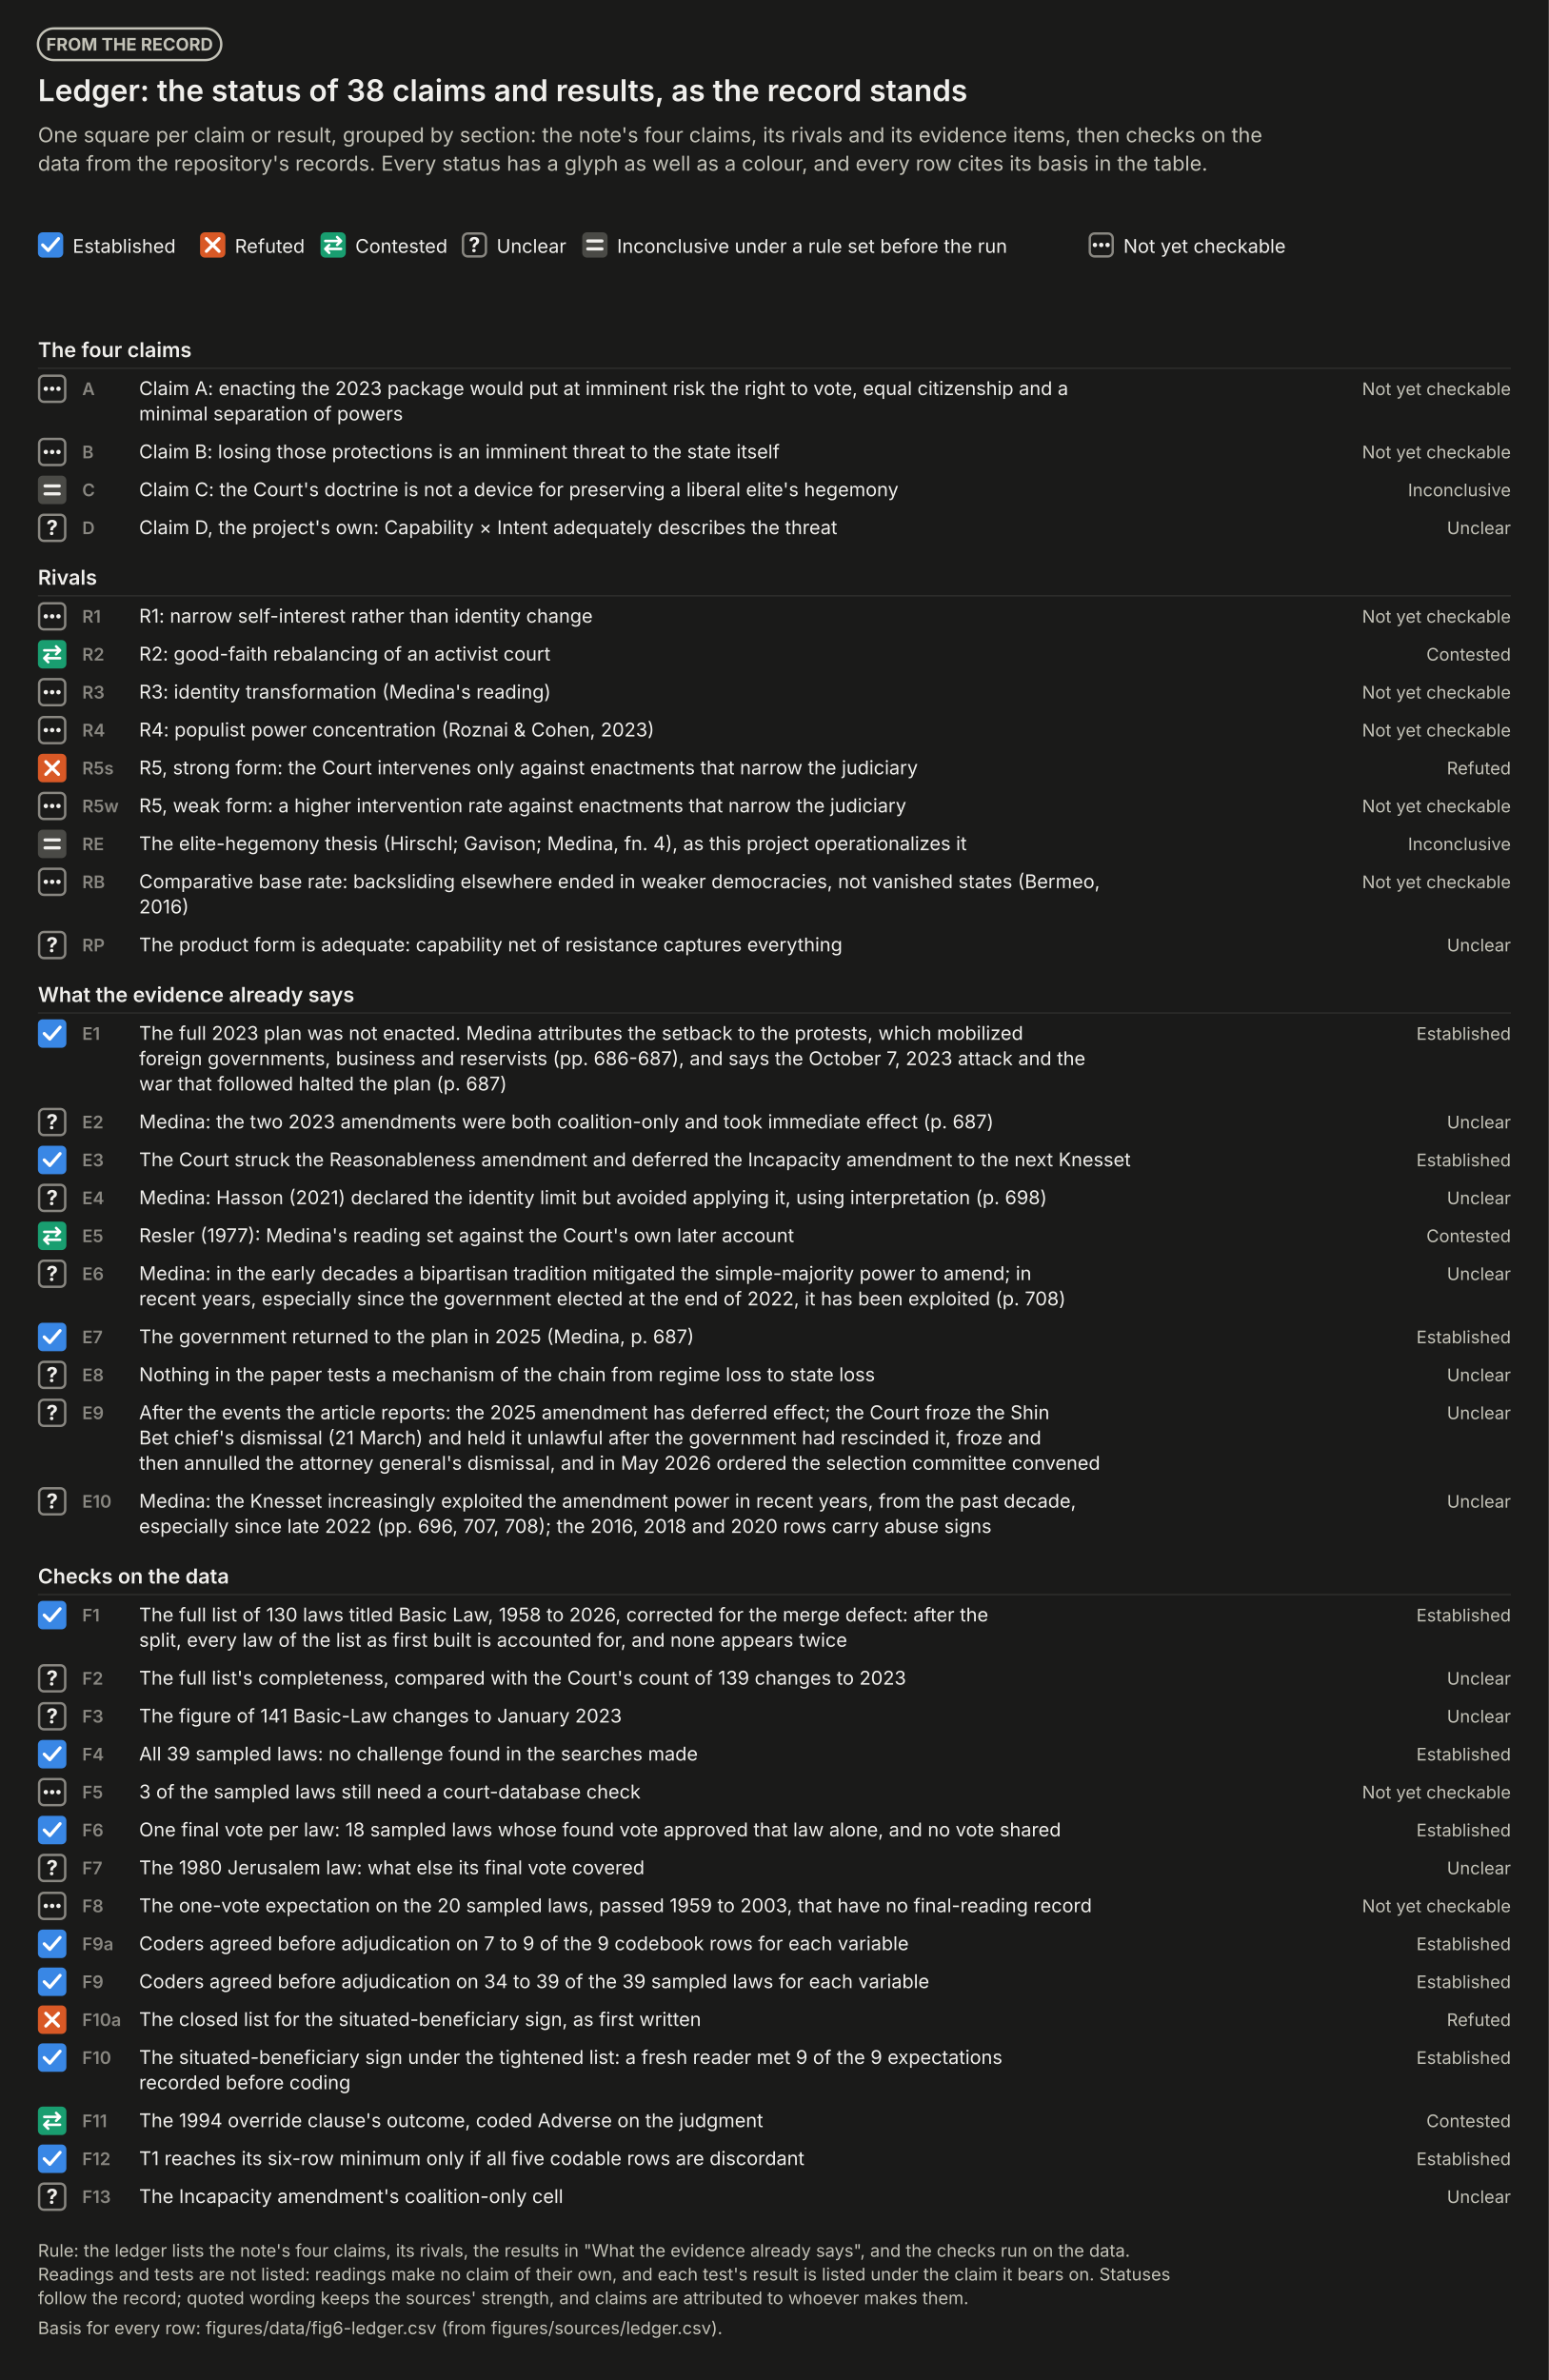
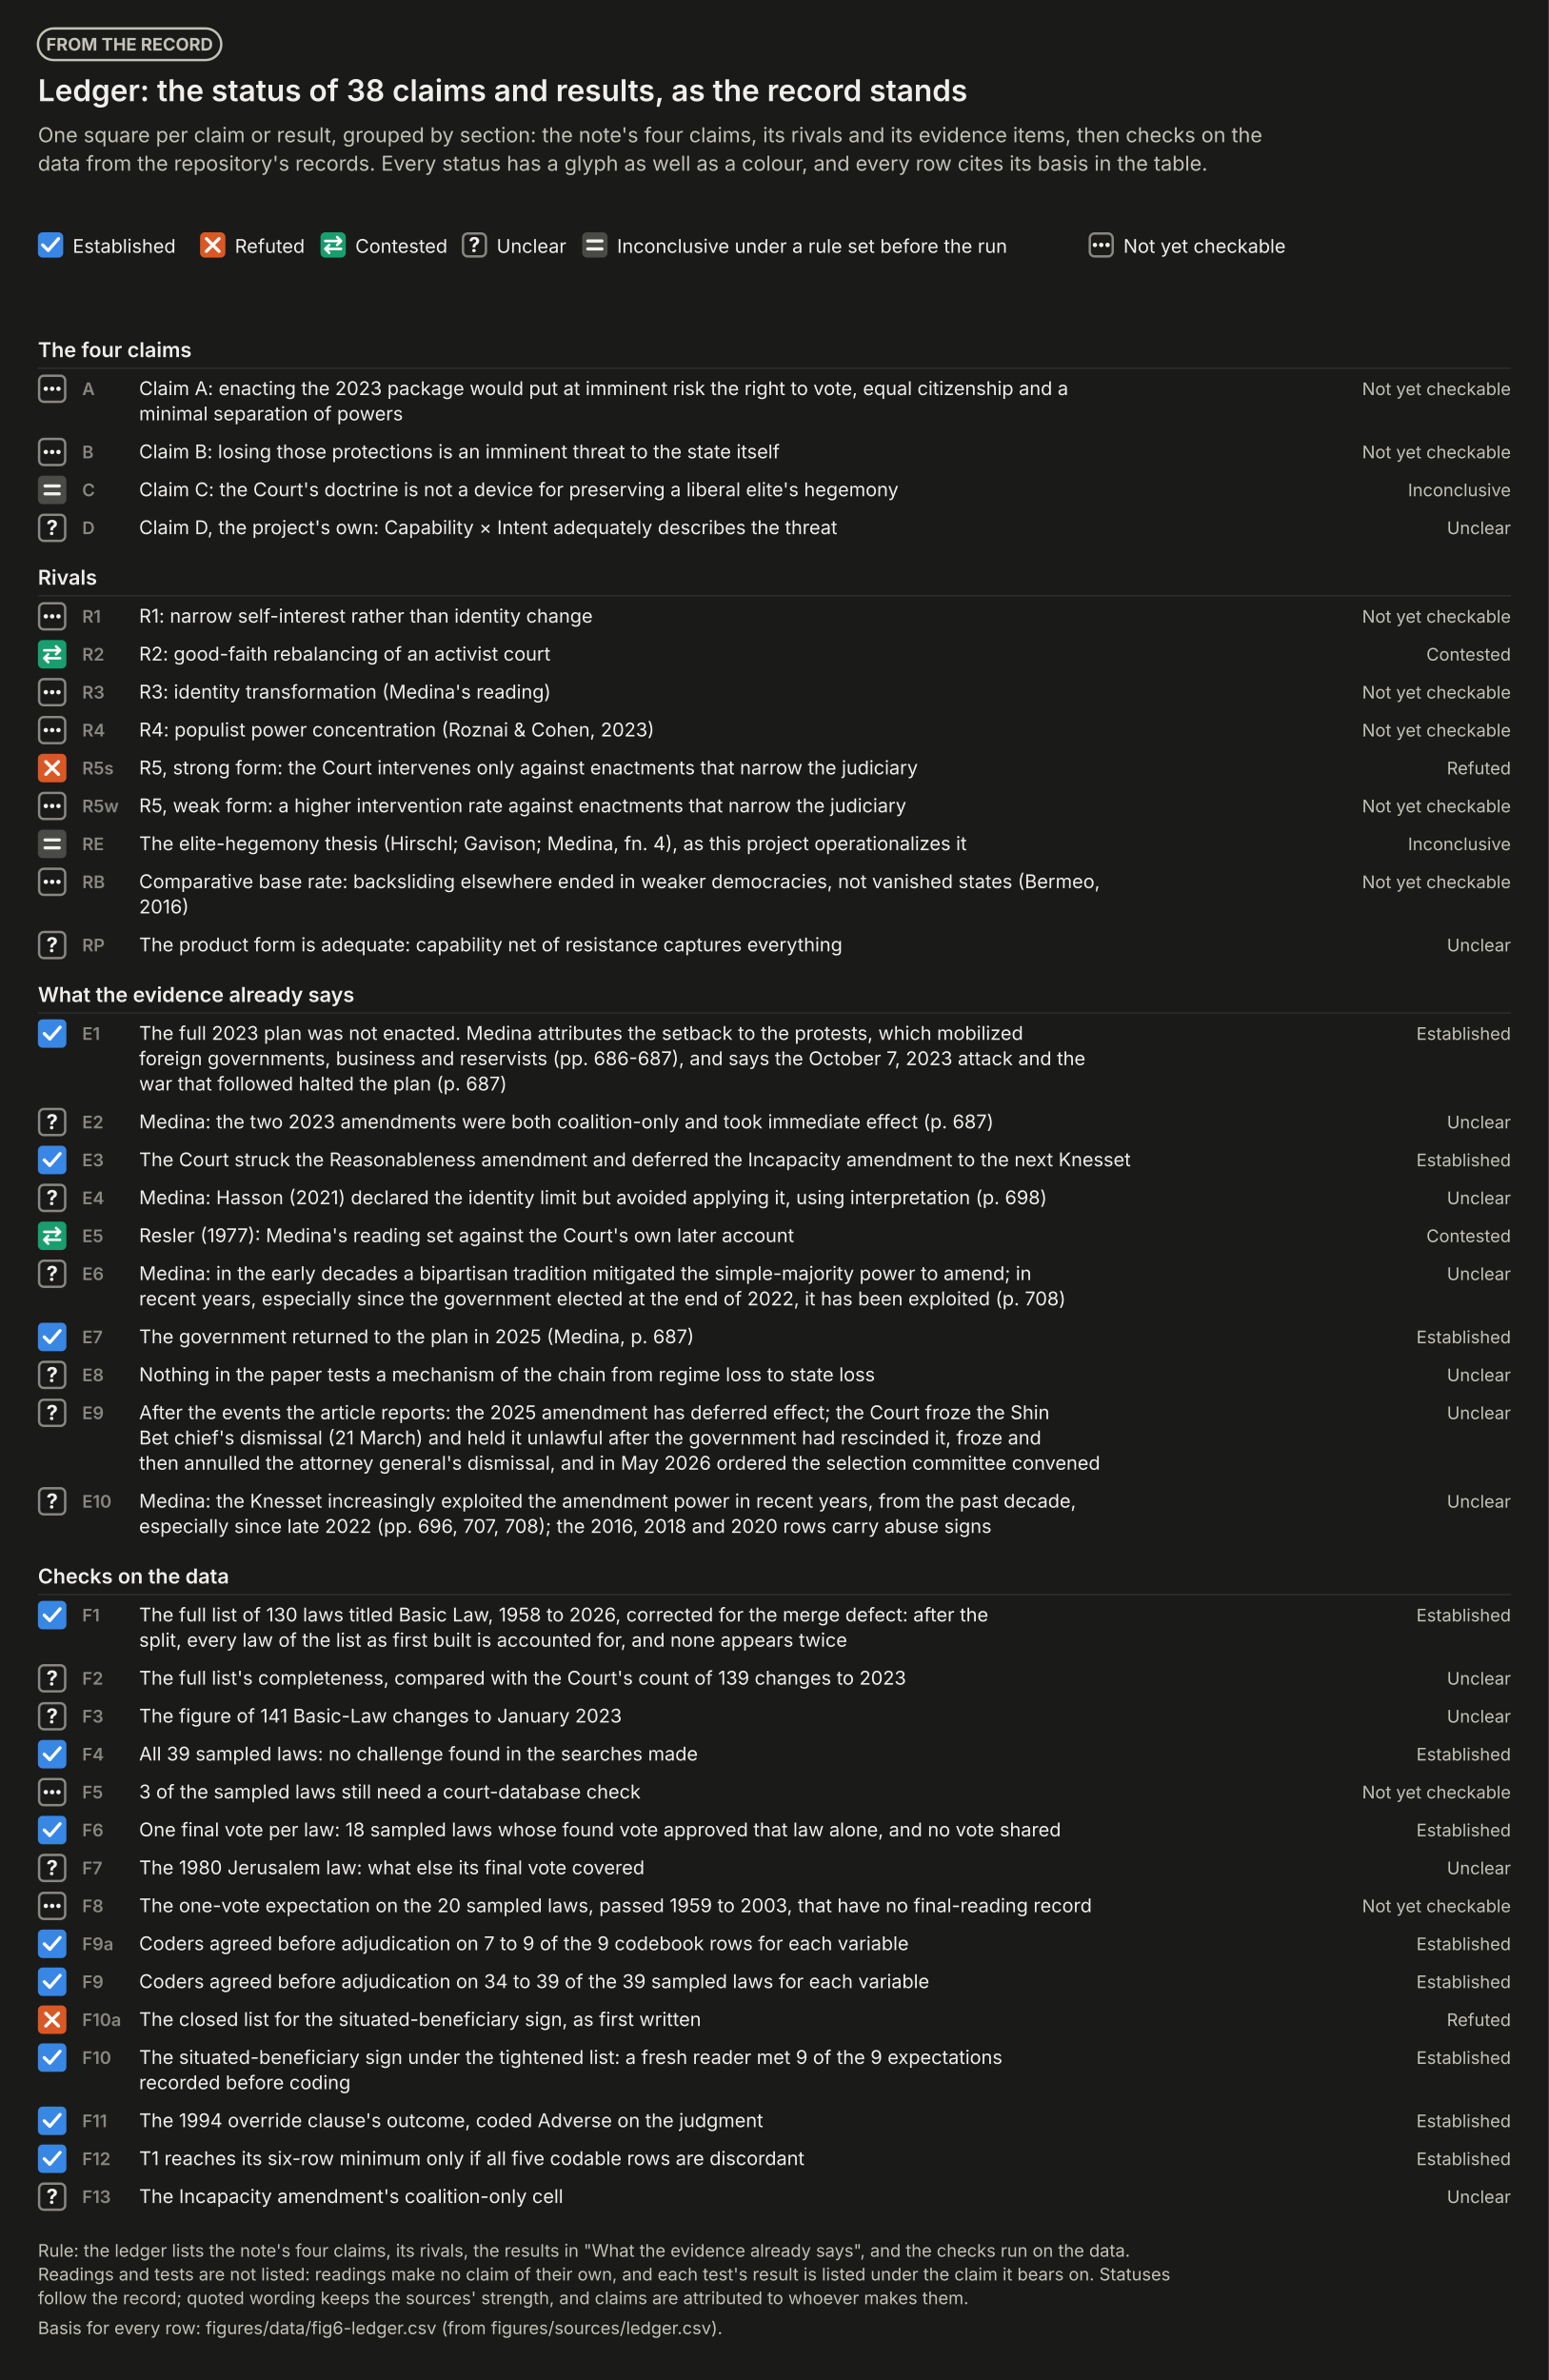
<svg xmlns="http://www.w3.org/2000/svg" width="980" height="1506" viewBox="0 0 980 1506" role="img" aria-labelledby="t d" font-family="system-ui, -apple-system, 'Segoe UI', sans-serif">
  <rect width="980" height="1506" fill="#1a1a19" />
  <rect x="24" y="18" width="116" height="20" rx="10" fill="none" stroke="#c3c2b7" stroke-width="1.5" />
  <text x="82.0" y="32.0" font-size="11" font-weight="bold" text-anchor="middle" fill="#c3c2b7">FROM THE RECORD</text>
  <text x="24.0" y="64.0" font-size="19" font-weight="600" text-anchor="start" fill="#f0efec">Ledger: the status of 38 claims and results, as the record stands</text>
  <text x="24.0" y="90.0" font-size="13" font-weight="normal" text-anchor="start" fill="#c3c2b7">One square per claim or result, grouped by section: the note's four claims, its rivals and its evidence items, then checks on the</text>
  <text x="24.0" y="108.0" font-size="13" font-weight="normal" text-anchor="start" fill="#c3c2b7">data from the repository's records. Every status has a glyph as well as a colour, and every row cites its basis in the table.</text>
  <rect x="24" y="147" width="16" height="16" rx="3" fill="#3987e5" />
  <polyline points="27.0,155.0 30.5,158.5 37.0,151.0" fill="none" stroke="#ffffff" stroke-width="2" stroke-linecap="round" stroke-linejoin="round" />
  <text x="46.0" y="160.0" font-size="12" font-weight="normal" text-anchor="start" fill="#f0efec">Established</text>
  <rect x="126.6" y="147" width="16" height="16" rx="3" fill="#d95926" />
  <path d="M130.6,151.0L138.6,159.0M138.6,151.0L130.6,159.0" stroke="#ffffff" stroke-width="2" stroke-linecap="round" />
  <text x="148.6" y="160.0" font-size="12" font-weight="normal" text-anchor="start" fill="#f0efec">Refuted</text>
  <rect x="202.8" y="147" width="16" height="16" rx="3" fill="#199e70" />
  <path d="M205.8,152.5H215.8M213.3,150.0L215.8,152.5L213.3,155.0M215.8,157.5H205.8M208.3,155.0L205.8,157.5L208.3,160.0" stroke="#ffffff" stroke-width="1.6" fill="none" stroke-linecap="round" stroke-linejoin="round" />
  <text x="224.8" y="160.0" font-size="12" font-weight="normal" text-anchor="start" fill="#f0efec">Contested</text>
  <rect x="292.95" y="147.75" width="14.5" height="14.5" rx="3" fill="none" stroke="#898781" stroke-width="1.5" />
  <text x="300.2" y="159.5" font-size="13" font-weight="bold" text-anchor="middle" fill="#f0efec">?</text>
  <text x="314.2" y="160.0" font-size="12" font-weight="normal" text-anchor="start" fill="#f0efec">Unclear</text>
  <rect x="368.4" y="147" width="16" height="16" rx="3" fill="#4a4a46" />
  <path d="M371.9,152.5H380.9M371.9,157.5H380.9" stroke="#f0efec" stroke-width="2" stroke-linecap="round" />
  <text x="390.4" y="160.0" font-size="12" font-weight="normal" text-anchor="start" fill="#f0efec">Inconclusive under a rule set before the run</text>
  <rect x="689.55" y="147.75" width="14.5" height="14.5" rx="3" fill="none" stroke="#898781" stroke-width="1.5" />
  <circle cx="692.8" cy="155.0" r="1.4" fill="#f0efec" />
  <circle cx="696.8" cy="155.0" r="1.4" fill="#f0efec" />
  <circle cx="700.8" cy="155.0" r="1.4" fill="#f0efec" />
  <text x="710.8" y="160.0" font-size="12" font-weight="normal" text-anchor="start" fill="#f0efec">Not yet checkable</text>
  <text x="24.0" y="226.0" font-size="13" font-weight="600" text-anchor="start" fill="#f0efec">The four claims</text>
  <line x1="24" x2="956" y1="233" y2="233" stroke="#2c2c2a" />
  <rect x="24.75" y="237.75" width="16.5" height="16.5" rx="3" fill="none" stroke="#898781" stroke-width="1.5" />
  <circle cx="29.0" cy="246.0" r="1.4" fill="#f0efec" />
  <circle cx="33.0" cy="246.0" r="1.4" fill="#f0efec" />
  <circle cx="37.0" cy="246.0" r="1.4" fill="#f0efec" />
  <text x="52.0" y="250.0" font-size="11" font-weight="600" text-anchor="start" fill="#898781">A</text>
  <text x="88.0" y="250.0" font-size="12" font-weight="normal" text-anchor="start" fill="#f0efec">Claim A: enacting the 2023 package would put at imminent risk the right to vote, equal citizenship and a</text>
  <text x="88.0" y="266.0" font-size="12" font-weight="normal" text-anchor="start" fill="#f0efec">minimal separation of powers</text>
  <text x="956.0" y="250.0" font-size="11" font-weight="normal" text-anchor="end" fill="#c3c2b7">Not yet checkable</text>
  <rect x="24.75" y="277.75" width="16.5" height="16.5" rx="3" fill="none" stroke="#898781" stroke-width="1.5" />
  <circle cx="29.0" cy="286.0" r="1.4" fill="#f0efec" />
  <circle cx="33.0" cy="286.0" r="1.4" fill="#f0efec" />
  <circle cx="37.0" cy="286.0" r="1.4" fill="#f0efec" />
  <text x="52.0" y="290.0" font-size="11" font-weight="600" text-anchor="start" fill="#898781">B</text>
  <text x="88.0" y="290.0" font-size="12" font-weight="normal" text-anchor="start" fill="#f0efec">Claim B: losing those protections is an imminent threat to the state itself</text>
  <text x="956.0" y="290.0" font-size="11" font-weight="normal" text-anchor="end" fill="#c3c2b7">Not yet checkable</text>
  <rect x="24" y="301" width="18" height="18" rx="3" fill="#4a4a46" />
  <path d="M28.5,307.5H37.5M28.5,312.5H37.5" stroke="#f0efec" stroke-width="2" stroke-linecap="round" />
  <text x="52.0" y="314.0" font-size="11" font-weight="600" text-anchor="start" fill="#898781">C</text>
  <text x="88.0" y="314.0" font-size="12" font-weight="normal" text-anchor="start" fill="#f0efec">Claim C: the Court's doctrine is not a device for preserving a liberal elite's hegemony</text>
  <text x="956.0" y="314.0" font-size="11" font-weight="normal" text-anchor="end" fill="#c3c2b7">Inconclusive</text>
  <rect x="24.75" y="325.75" width="16.5" height="16.5" rx="3" fill="none" stroke="#898781" stroke-width="1.5" />
  <text x="33.0" y="338.5" font-size="13" font-weight="bold" text-anchor="middle" fill="#f0efec">?</text>
  <text x="52.0" y="338.0" font-size="11" font-weight="600" text-anchor="start" fill="#898781">D</text>
  <text x="88.0" y="338.0" font-size="12" font-weight="normal" text-anchor="start" fill="#f0efec">Claim D, the project's own: Capability × Intent adequately describes the threat</text>
  <text x="956.0" y="338.0" font-size="11" font-weight="normal" text-anchor="end" fill="#c3c2b7">Unclear</text>
  <text x="24.0" y="370.0" font-size="13" font-weight="600" text-anchor="start" fill="#f0efec">Rivals</text>
  <line x1="24" x2="956" y1="377" y2="377" stroke="#2c2c2a" />
  <rect x="24.75" y="381.75" width="16.5" height="16.5" rx="3" fill="none" stroke="#898781" stroke-width="1.5" />
  <circle cx="29.0" cy="390.0" r="1.4" fill="#f0efec" />
  <circle cx="33.0" cy="390.0" r="1.4" fill="#f0efec" />
  <circle cx="37.0" cy="390.0" r="1.4" fill="#f0efec" />
  <text x="52.0" y="394.0" font-size="11" font-weight="600" text-anchor="start" fill="#898781">R1</text>
  <text x="88.0" y="394.0" font-size="12" font-weight="normal" text-anchor="start" fill="#f0efec">R1: narrow self-interest rather than identity change</text>
  <text x="956.0" y="394.0" font-size="11" font-weight="normal" text-anchor="end" fill="#c3c2b7">Not yet checkable</text>
  <rect x="24" y="405" width="18" height="18" rx="3" fill="#199e70" />
  <path d="M28.0,411.5H38.0M35.5,409.0L38.0,411.5L35.5,414.0M38.0,416.5H28.0M30.5,414.0L28.0,416.5L30.5,419.0" stroke="#ffffff" stroke-width="1.6" fill="none" stroke-linecap="round" stroke-linejoin="round" />
  <text x="52.0" y="418.0" font-size="11" font-weight="600" text-anchor="start" fill="#898781">R2</text>
  <text x="88.0" y="418.0" font-size="12" font-weight="normal" text-anchor="start" fill="#f0efec">R2: good-faith rebalancing of an activist court</text>
  <text x="956.0" y="418.0" font-size="11" font-weight="normal" text-anchor="end" fill="#c3c2b7">Contested</text>
  <rect x="24.75" y="429.75" width="16.5" height="16.5" rx="3" fill="none" stroke="#898781" stroke-width="1.5" />
  <circle cx="29.0" cy="438.0" r="1.4" fill="#f0efec" />
  <circle cx="33.0" cy="438.0" r="1.4" fill="#f0efec" />
  <circle cx="37.0" cy="438.0" r="1.4" fill="#f0efec" />
  <text x="52.0" y="442.0" font-size="11" font-weight="600" text-anchor="start" fill="#898781">R3</text>
  <text x="88.0" y="442.0" font-size="12" font-weight="normal" text-anchor="start" fill="#f0efec">R3: identity transformation (Medina's reading)</text>
  <text x="956.0" y="442.0" font-size="11" font-weight="normal" text-anchor="end" fill="#c3c2b7">Not yet checkable</text>
  <rect x="24.75" y="453.75" width="16.5" height="16.5" rx="3" fill="none" stroke="#898781" stroke-width="1.5" />
  <circle cx="29.0" cy="462.0" r="1.4" fill="#f0efec" />
  <circle cx="33.0" cy="462.0" r="1.4" fill="#f0efec" />
  <circle cx="37.0" cy="462.0" r="1.4" fill="#f0efec" />
  <text x="52.0" y="466.0" font-size="11" font-weight="600" text-anchor="start" fill="#898781">R4</text>
  <text x="88.0" y="466.0" font-size="12" font-weight="normal" text-anchor="start" fill="#f0efec">R4: populist power concentration (Roznai &amp; Cohen, 2023)</text>
  <text x="956.0" y="466.0" font-size="11" font-weight="normal" text-anchor="end" fill="#c3c2b7">Not yet checkable</text>
  <rect x="24" y="477" width="18" height="18" rx="3" fill="#d95926" />
  <path d="M29.0,482.0L37.0,490.0M37.0,482.0L29.0,490.0" stroke="#ffffff" stroke-width="2" stroke-linecap="round" />
  <text x="52.0" y="490.0" font-size="11" font-weight="600" text-anchor="start" fill="#898781">R5s</text>
  <text x="88.0" y="490.0" font-size="12" font-weight="normal" text-anchor="start" fill="#f0efec">R5, strong form: the Court intervenes only against enactments that narrow the judiciary</text>
  <text x="956.0" y="490.0" font-size="11" font-weight="normal" text-anchor="end" fill="#c3c2b7">Refuted</text>
  <rect x="24.75" y="501.75" width="16.5" height="16.5" rx="3" fill="none" stroke="#898781" stroke-width="1.5" />
  <circle cx="29.0" cy="510.0" r="1.4" fill="#f0efec" />
  <circle cx="33.0" cy="510.0" r="1.4" fill="#f0efec" />
  <circle cx="37.0" cy="510.0" r="1.4" fill="#f0efec" />
  <text x="52.0" y="514.0" font-size="11" font-weight="600" text-anchor="start" fill="#898781">R5w</text>
  <text x="88.0" y="514.0" font-size="12" font-weight="normal" text-anchor="start" fill="#f0efec">R5, weak form: a higher intervention rate against enactments that narrow the judiciary</text>
  <text x="956.0" y="514.0" font-size="11" font-weight="normal" text-anchor="end" fill="#c3c2b7">Not yet checkable</text>
  <rect x="24" y="525" width="18" height="18" rx="3" fill="#4a4a46" />
  <path d="M28.5,531.5H37.5M28.5,536.5H37.5" stroke="#f0efec" stroke-width="2" stroke-linecap="round" />
  <text x="52.0" y="538.0" font-size="11" font-weight="600" text-anchor="start" fill="#898781">RE</text>
  <text x="88.0" y="538.0" font-size="12" font-weight="normal" text-anchor="start" fill="#f0efec">The elite-hegemony thesis (Hirschl; Gavison; Medina, fn. 4), as this project operationalizes it</text>
  <text x="956.0" y="538.0" font-size="11" font-weight="normal" text-anchor="end" fill="#c3c2b7">Inconclusive</text>
  <rect x="24.75" y="549.75" width="16.5" height="16.5" rx="3" fill="none" stroke="#898781" stroke-width="1.5" />
  <circle cx="29.0" cy="558.0" r="1.4" fill="#f0efec" />
  <circle cx="33.0" cy="558.0" r="1.4" fill="#f0efec" />
  <circle cx="37.0" cy="558.0" r="1.4" fill="#f0efec" />
  <text x="52.0" y="562.0" font-size="11" font-weight="600" text-anchor="start" fill="#898781">RB</text>
  <text x="88.0" y="562.0" font-size="12" font-weight="normal" text-anchor="start" fill="#f0efec">Comparative base rate: backsliding elsewhere ended in weaker democracies, not vanished states (Bermeo,</text>
  <text x="88.0" y="578.0" font-size="12" font-weight="normal" text-anchor="start" fill="#f0efec">2016)</text>
  <text x="956.0" y="562.0" font-size="11" font-weight="normal" text-anchor="end" fill="#c3c2b7">Not yet checkable</text>
  <rect x="24.75" y="589.75" width="16.5" height="16.5" rx="3" fill="none" stroke="#898781" stroke-width="1.5" />
  <text x="33.0" y="602.5" font-size="13" font-weight="bold" text-anchor="middle" fill="#f0efec">?</text>
  <text x="52.0" y="602.0" font-size="11" font-weight="600" text-anchor="start" fill="#898781">RP</text>
  <text x="88.0" y="602.0" font-size="12" font-weight="normal" text-anchor="start" fill="#f0efec">The product form is adequate: capability net of resistance captures everything</text>
  <text x="956.0" y="602.0" font-size="11" font-weight="normal" text-anchor="end" fill="#c3c2b7">Unclear</text>
  <text x="24.0" y="634.0" font-size="13" font-weight="600" text-anchor="start" fill="#f0efec">What the evidence already says</text>
  <line x1="24" x2="956" y1="641" y2="641" stroke="#2c2c2a" />
  <rect x="24" y="645" width="18" height="18" rx="3" fill="#3987e5" />
  <polyline points="28.0,654.0 31.5,657.5 38.0,650.0" fill="none" stroke="#ffffff" stroke-width="2" stroke-linecap="round" stroke-linejoin="round" />
  <text x="52.0" y="658.0" font-size="11" font-weight="600" text-anchor="start" fill="#898781">E1</text>
  <text x="88.0" y="658.0" font-size="12" font-weight="normal" text-anchor="start" fill="#f0efec">The full 2023 plan was not enacted. Medina attributes the setback to the protests, which mobilized</text>
  <text x="88.0" y="674.0" font-size="12" font-weight="normal" text-anchor="start" fill="#f0efec">foreign governments, business and reservists (pp. 686-687), and says the October 7, 2023 attack and the</text>
  <text x="88.0" y="690.0" font-size="12" font-weight="normal" text-anchor="start" fill="#f0efec">war that followed halted the plan (p. 687)</text>
  <text x="956.0" y="658.0" font-size="11" font-weight="normal" text-anchor="end" fill="#c3c2b7">Established</text>
  <rect x="24.75" y="701.75" width="16.5" height="16.5" rx="3" fill="none" stroke="#898781" stroke-width="1.5" />
  <text x="33.0" y="714.5" font-size="13" font-weight="bold" text-anchor="middle" fill="#f0efec">?</text>
  <text x="52.0" y="714.0" font-size="11" font-weight="600" text-anchor="start" fill="#898781">E2</text>
  <text x="88.0" y="714.0" font-size="12" font-weight="normal" text-anchor="start" fill="#f0efec">Medina: the two 2023 amendments were both coalition-only and took immediate effect (p. 687)</text>
  <text x="956.0" y="714.0" font-size="11" font-weight="normal" text-anchor="end" fill="#c3c2b7">Unclear</text>
  <rect x="24" y="725" width="18" height="18" rx="3" fill="#3987e5" />
  <polyline points="28.0,734.0 31.5,737.5 38.0,730.0" fill="none" stroke="#ffffff" stroke-width="2" stroke-linecap="round" stroke-linejoin="round" />
  <text x="52.0" y="738.0" font-size="11" font-weight="600" text-anchor="start" fill="#898781">E3</text>
  <text x="88.0" y="738.0" font-size="12" font-weight="normal" text-anchor="start" fill="#f0efec">The Court struck the Reasonableness amendment and deferred the Incapacity amendment to the next Knesset</text>
  <text x="956.0" y="738.0" font-size="11" font-weight="normal" text-anchor="end" fill="#c3c2b7">Established</text>
  <rect x="24.75" y="749.75" width="16.5" height="16.5" rx="3" fill="none" stroke="#898781" stroke-width="1.5" />
  <text x="33.0" y="762.5" font-size="13" font-weight="bold" text-anchor="middle" fill="#f0efec">?</text>
  <text x="52.0" y="762.0" font-size="11" font-weight="600" text-anchor="start" fill="#898781">E4</text>
  <text x="88.0" y="762.0" font-size="12" font-weight="normal" text-anchor="start" fill="#f0efec">Medina: Hasson (2021) declared the identity limit but avoided applying it, using interpretation (p. 698)</text>
  <text x="956.0" y="762.0" font-size="11" font-weight="normal" text-anchor="end" fill="#c3c2b7">Unclear</text>
  <rect x="24" y="773" width="18" height="18" rx="3" fill="#199e70" />
  <path d="M28.0,779.5H38.0M35.5,777.0L38.0,779.5L35.5,782.0M38.0,784.5H28.0M30.5,782.0L28.0,784.5L30.5,787.0" stroke="#ffffff" stroke-width="1.6" fill="none" stroke-linecap="round" stroke-linejoin="round" />
  <text x="52.0" y="786.0" font-size="11" font-weight="600" text-anchor="start" fill="#898781">E5</text>
  <text x="88.0" y="786.0" font-size="12" font-weight="normal" text-anchor="start" fill="#f0efec">Resler (1977): Medina's reading set against the Court's own later account</text>
  <text x="956.0" y="786.0" font-size="11" font-weight="normal" text-anchor="end" fill="#c3c2b7">Contested</text>
  <rect x="24.75" y="797.75" width="16.5" height="16.5" rx="3" fill="none" stroke="#898781" stroke-width="1.5" />
  <text x="33.0" y="810.5" font-size="13" font-weight="bold" text-anchor="middle" fill="#f0efec">?</text>
  <text x="52.0" y="810.0" font-size="11" font-weight="600" text-anchor="start" fill="#898781">E6</text>
  <text x="88.0" y="810.0" font-size="12" font-weight="normal" text-anchor="start" fill="#f0efec">Medina: in the early decades a bipartisan tradition mitigated the simple-majority power to amend; in</text>
  <text x="88.0" y="826.0" font-size="12" font-weight="normal" text-anchor="start" fill="#f0efec">recent years, especially since the government elected at the end of 2022, it has been exploited (p. 708)</text>
  <text x="956.0" y="810.0" font-size="11" font-weight="normal" text-anchor="end" fill="#c3c2b7">Unclear</text>
  <rect x="24" y="837" width="18" height="18" rx="3" fill="#3987e5" />
  <polyline points="28.0,846.0 31.5,849.5 38.0,842.0" fill="none" stroke="#ffffff" stroke-width="2" stroke-linecap="round" stroke-linejoin="round" />
  <text x="52.0" y="850.0" font-size="11" font-weight="600" text-anchor="start" fill="#898781">E7</text>
  <text x="88.0" y="850.0" font-size="12" font-weight="normal" text-anchor="start" fill="#f0efec">The government returned to the plan in 2025 (Medina, p. 687)</text>
  <text x="956.0" y="850.0" font-size="11" font-weight="normal" text-anchor="end" fill="#c3c2b7">Established</text>
  <rect x="24.75" y="861.75" width="16.5" height="16.5" rx="3" fill="none" stroke="#898781" stroke-width="1.5" />
  <text x="33.0" y="874.5" font-size="13" font-weight="bold" text-anchor="middle" fill="#f0efec">?</text>
  <text x="52.0" y="874.0" font-size="11" font-weight="600" text-anchor="start" fill="#898781">E8</text>
  <text x="88.0" y="874.0" font-size="12" font-weight="normal" text-anchor="start" fill="#f0efec">Nothing in the paper tests a mechanism of the chain from regime loss to state loss</text>
  <text x="956.0" y="874.0" font-size="11" font-weight="normal" text-anchor="end" fill="#c3c2b7">Unclear</text>
  <rect x="24.75" y="885.75" width="16.5" height="16.5" rx="3" fill="none" stroke="#898781" stroke-width="1.5" />
  <text x="33.0" y="898.5" font-size="13" font-weight="bold" text-anchor="middle" fill="#f0efec">?</text>
  <text x="52.0" y="898.0" font-size="11" font-weight="600" text-anchor="start" fill="#898781">E9</text>
  <text x="88.0" y="898.0" font-size="12" font-weight="normal" text-anchor="start" fill="#f0efec">After the events the article reports: the 2025 amendment has deferred effect; the Court froze the Shin</text>
  <text x="88.0" y="914.0" font-size="12" font-weight="normal" text-anchor="start" fill="#f0efec">Bet chief's dismissal (21 March) and held it unlawful after the government had rescinded it, froze and</text>
  <text x="88.0" y="930.0" font-size="12" font-weight="normal" text-anchor="start" fill="#f0efec">then annulled the attorney general's dismissal, and in May 2026 ordered the selection committee convened</text>
  <text x="956.0" y="898.0" font-size="11" font-weight="normal" text-anchor="end" fill="#c3c2b7">Unclear</text>
  <rect x="24.75" y="941.75" width="16.5" height="16.5" rx="3" fill="none" stroke="#898781" stroke-width="1.5" />
  <text x="33.0" y="954.5" font-size="13" font-weight="bold" text-anchor="middle" fill="#f0efec">?</text>
  <text x="52.0" y="954.0" font-size="11" font-weight="600" text-anchor="start" fill="#898781">E10</text>
  <text x="88.0" y="954.0" font-size="12" font-weight="normal" text-anchor="start" fill="#f0efec">Medina: the Knesset increasingly exploited the amendment power in recent years, from the past decade,</text>
  <text x="88.0" y="970.0" font-size="12" font-weight="normal" text-anchor="start" fill="#f0efec">especially since late 2022 (pp. 696, 707, 708); the 2016, 2018 and 2020 rows carry abuse signs</text>
  <text x="956.0" y="954.0" font-size="11" font-weight="normal" text-anchor="end" fill="#c3c2b7">Unclear</text>
  <text x="24.0" y="1002.0" font-size="13" font-weight="600" text-anchor="start" fill="#f0efec">Checks on the data</text>
  <line x1="24" x2="956" y1="1009" y2="1009" stroke="#2c2c2a" />
  <rect x="24" y="1013" width="18" height="18" rx="3" fill="#3987e5" />
  <polyline points="28.0,1022.0 31.5,1025.5 38.0,1018.0" fill="none" stroke="#ffffff" stroke-width="2" stroke-linecap="round" stroke-linejoin="round" />
  <text x="52.0" y="1026.0" font-size="11" font-weight="600" text-anchor="start" fill="#898781">F1</text>
  <text x="88.0" y="1026.0" font-size="12" font-weight="normal" text-anchor="start" fill="#f0efec">The full list of 130 laws titled Basic Law, 1958 to 2026, corrected for the merge defect: after the</text>
  <text x="88.0" y="1042.0" font-size="12" font-weight="normal" text-anchor="start" fill="#f0efec">split, every law of the list as first built is accounted for, and none appears twice</text>
  <text x="956.0" y="1026.0" font-size="11" font-weight="normal" text-anchor="end" fill="#c3c2b7">Established</text>
  <rect x="24.75" y="1053.75" width="16.5" height="16.5" rx="3" fill="none" stroke="#898781" stroke-width="1.5" />
  <text x="33.0" y="1066.5" font-size="13" font-weight="bold" text-anchor="middle" fill="#f0efec">?</text>
  <text x="52.0" y="1066.0" font-size="11" font-weight="600" text-anchor="start" fill="#898781">F2</text>
  <text x="88.0" y="1066.0" font-size="12" font-weight="normal" text-anchor="start" fill="#f0efec">The full list's completeness, compared with the Court's count of 139 changes to 2023</text>
  <text x="956.0" y="1066.0" font-size="11" font-weight="normal" text-anchor="end" fill="#c3c2b7">Unclear</text>
  <rect x="24.75" y="1077.75" width="16.5" height="16.5" rx="3" fill="none" stroke="#898781" stroke-width="1.5" />
  <text x="33.0" y="1090.5" font-size="13" font-weight="bold" text-anchor="middle" fill="#f0efec">?</text>
  <text x="52.0" y="1090.0" font-size="11" font-weight="600" text-anchor="start" fill="#898781">F3</text>
  <text x="88.0" y="1090.0" font-size="12" font-weight="normal" text-anchor="start" fill="#f0efec">The figure of 141 Basic-Law changes to January 2023</text>
  <text x="956.0" y="1090.0" font-size="11" font-weight="normal" text-anchor="end" fill="#c3c2b7">Unclear</text>
  <rect x="24" y="1101" width="18" height="18" rx="3" fill="#3987e5" />
  <polyline points="28.0,1110.0 31.5,1113.5 38.0,1106.0" fill="none" stroke="#ffffff" stroke-width="2" stroke-linecap="round" stroke-linejoin="round" />
  <text x="52.0" y="1114.0" font-size="11" font-weight="600" text-anchor="start" fill="#898781">F4</text>
  <text x="88.0" y="1114.0" font-size="12" font-weight="normal" text-anchor="start" fill="#f0efec">All 39 sampled laws: no challenge found in the searches made</text>
  <text x="956.0" y="1114.0" font-size="11" font-weight="normal" text-anchor="end" fill="#c3c2b7">Established</text>
  <rect x="24.75" y="1125.75" width="16.5" height="16.5" rx="3" fill="none" stroke="#898781" stroke-width="1.5" />
  <circle cx="29.0" cy="1134.0" r="1.4" fill="#f0efec" />
  <circle cx="33.0" cy="1134.0" r="1.4" fill="#f0efec" />
  <circle cx="37.0" cy="1134.0" r="1.4" fill="#f0efec" />
  <text x="52.0" y="1138.0" font-size="11" font-weight="600" text-anchor="start" fill="#898781">F5</text>
  <text x="88.0" y="1138.0" font-size="12" font-weight="normal" text-anchor="start" fill="#f0efec">3 of the sampled laws still need a court-database check</text>
  <text x="956.0" y="1138.0" font-size="11" font-weight="normal" text-anchor="end" fill="#c3c2b7">Not yet checkable</text>
  <rect x="24" y="1149" width="18" height="18" rx="3" fill="#3987e5" />
  <polyline points="28.0,1158.0 31.5,1161.5 38.0,1154.0" fill="none" stroke="#ffffff" stroke-width="2" stroke-linecap="round" stroke-linejoin="round" />
  <text x="52.0" y="1162.0" font-size="11" font-weight="600" text-anchor="start" fill="#898781">F6</text>
  <text x="88.0" y="1162.0" font-size="12" font-weight="normal" text-anchor="start" fill="#f0efec">One final vote per law: 18 sampled laws whose found vote approved that law alone, and no vote shared</text>
  <text x="956.0" y="1162.0" font-size="11" font-weight="normal" text-anchor="end" fill="#c3c2b7">Established</text>
  <rect x="24.75" y="1173.75" width="16.5" height="16.5" rx="3" fill="none" stroke="#898781" stroke-width="1.5" />
  <text x="33.0" y="1186.5" font-size="13" font-weight="bold" text-anchor="middle" fill="#f0efec">?</text>
  <text x="52.0" y="1186.0" font-size="11" font-weight="600" text-anchor="start" fill="#898781">F7</text>
  <text x="88.0" y="1186.0" font-size="12" font-weight="normal" text-anchor="start" fill="#f0efec">The 1980 Jerusalem law: what else its final vote covered</text>
  <text x="956.0" y="1186.0" font-size="11" font-weight="normal" text-anchor="end" fill="#c3c2b7">Unclear</text>
  <rect x="24.75" y="1197.75" width="16.5" height="16.5" rx="3" fill="none" stroke="#898781" stroke-width="1.5" />
  <circle cx="29.0" cy="1206.0" r="1.4" fill="#f0efec" />
  <circle cx="33.0" cy="1206.0" r="1.4" fill="#f0efec" />
  <circle cx="37.0" cy="1206.0" r="1.4" fill="#f0efec" />
  <text x="52.0" y="1210.0" font-size="11" font-weight="600" text-anchor="start" fill="#898781">F8</text>
  <text x="88.0" y="1210.0" font-size="12" font-weight="normal" text-anchor="start" fill="#f0efec">The one-vote expectation on the 20 sampled laws, passed 1959 to 2003, that have no final-reading record</text>
  <text x="956.0" y="1210.0" font-size="11" font-weight="normal" text-anchor="end" fill="#c3c2b7">Not yet checkable</text>
  <rect x="24" y="1221" width="18" height="18" rx="3" fill="#3987e5" />
  <polyline points="28.0,1230.0 31.5,1233.5 38.0,1226.0" fill="none" stroke="#ffffff" stroke-width="2" stroke-linecap="round" stroke-linejoin="round" />
  <text x="52.0" y="1234.0" font-size="11" font-weight="600" text-anchor="start" fill="#898781">F9a</text>
  <text x="88.0" y="1234.0" font-size="12" font-weight="normal" text-anchor="start" fill="#f0efec">Coders agreed before adjudication on 7 to 9 of the 9 codebook rows for each variable</text>
  <text x="956.0" y="1234.0" font-size="11" font-weight="normal" text-anchor="end" fill="#c3c2b7">Established</text>
  <rect x="24" y="1245" width="18" height="18" rx="3" fill="#3987e5" />
  <polyline points="28.0,1254.0 31.5,1257.5 38.0,1250.0" fill="none" stroke="#ffffff" stroke-width="2" stroke-linecap="round" stroke-linejoin="round" />
  <text x="52.0" y="1258.0" font-size="11" font-weight="600" text-anchor="start" fill="#898781">F9</text>
  <text x="88.0" y="1258.0" font-size="12" font-weight="normal" text-anchor="start" fill="#f0efec">Coders agreed before adjudication on 34 to 39 of the 39 sampled laws for each variable</text>
  <text x="956.0" y="1258.0" font-size="11" font-weight="normal" text-anchor="end" fill="#c3c2b7">Established</text>
  <rect x="24" y="1269" width="18" height="18" rx="3" fill="#d95926" />
  <path d="M29.0,1274.0L37.0,1282.0M37.0,1274.0L29.0,1282.0" stroke="#ffffff" stroke-width="2" stroke-linecap="round" />
  <text x="52.0" y="1282.0" font-size="11" font-weight="600" text-anchor="start" fill="#898781">F10a</text>
  <text x="88.0" y="1282.0" font-size="12" font-weight="normal" text-anchor="start" fill="#f0efec">The closed list for the situated-beneficiary sign, as first written</text>
  <text x="956.0" y="1282.0" font-size="11" font-weight="normal" text-anchor="end" fill="#c3c2b7">Refuted</text>
  <rect x="24" y="1293" width="18" height="18" rx="3" fill="#3987e5" />
  <polyline points="28.0,1302.0 31.5,1305.5 38.0,1298.0" fill="none" stroke="#ffffff" stroke-width="2" stroke-linecap="round" stroke-linejoin="round" />
  <text x="52.0" y="1306.0" font-size="11" font-weight="600" text-anchor="start" fill="#898781">F10</text>
  <text x="88.0" y="1306.0" font-size="12" font-weight="normal" text-anchor="start" fill="#f0efec">The situated-beneficiary sign under the tightened list: a fresh reader met 9 of the 9 expectations</text>
  <text x="88.0" y="1322.0" font-size="12" font-weight="normal" text-anchor="start" fill="#f0efec">recorded before coding</text>
  <text x="956.0" y="1306.0" font-size="11" font-weight="normal" text-anchor="end" fill="#c3c2b7">Established</text>
-   <rect x="24" y="1333" width="18" height="18" rx="3" fill="#199e70" />
-   <path d="M28.0,1339.5H38.0M35.5,1337.0L38.0,1339.5L35.5,1342.0M38.0,1344.5H28.0M30.5,1342.0L28.0,1344.5L30.5,1347.0" stroke="#ffffff" stroke-width="1.6" fill="none" stroke-linecap="round" stroke-linejoin="round" />
+   <rect x="24" y="1333" width="18" height="18" rx="3" fill="#3987e5" />
+   <polyline points="28.0,1342.0 31.5,1345.5 38.0,1338.0" fill="none" stroke="#ffffff" stroke-width="2" stroke-linecap="round" stroke-linejoin="round" />
  <text x="52.0" y="1346.0" font-size="11" font-weight="600" text-anchor="start" fill="#898781">F11</text>
  <text x="88.0" y="1346.0" font-size="12" font-weight="normal" text-anchor="start" fill="#f0efec">The 1994 override clause's outcome, coded Adverse on the judgment</text>
-   <text x="956.0" y="1346.0" font-size="11" font-weight="normal" text-anchor="end" fill="#c3c2b7">Contested</text>
+   <text x="956.0" y="1346.0" font-size="11" font-weight="normal" text-anchor="end" fill="#c3c2b7">Established</text>
  <rect x="24" y="1357" width="18" height="18" rx="3" fill="#3987e5" />
  <polyline points="28.0,1366.0 31.5,1369.5 38.0,1362.0" fill="none" stroke="#ffffff" stroke-width="2" stroke-linecap="round" stroke-linejoin="round" />
  <text x="52.0" y="1370.0" font-size="11" font-weight="600" text-anchor="start" fill="#898781">F12</text>
  <text x="88.0" y="1370.0" font-size="12" font-weight="normal" text-anchor="start" fill="#f0efec">T1 reaches its six-row minimum only if all five codable rows are discordant</text>
  <text x="956.0" y="1370.0" font-size="11" font-weight="normal" text-anchor="end" fill="#c3c2b7">Established</text>
  <rect x="24.75" y="1381.75" width="16.5" height="16.5" rx="3" fill="none" stroke="#898781" stroke-width="1.5" />
  <text x="33.0" y="1394.5" font-size="13" font-weight="bold" text-anchor="middle" fill="#f0efec">?</text>
  <text x="52.0" y="1394.0" font-size="11" font-weight="600" text-anchor="start" fill="#898781">F13</text>
  <text x="88.0" y="1394.0" font-size="12" font-weight="normal" text-anchor="start" fill="#f0efec">The Incapacity amendment's coalition-only cell</text>
  <text x="956.0" y="1394.0" font-size="11" font-weight="normal" text-anchor="end" fill="#c3c2b7">Unclear</text>
  <text x="24.0" y="1428.0" font-size="11" font-weight="normal" text-anchor="start" fill="#c3c2b7">Rule: the ledger lists the note's four claims, its rivals, the results in "What the evidence already says", and the checks run on the data.</text>
  <text x="24.0" y="1443.0" font-size="11" font-weight="normal" text-anchor="start" fill="#c3c2b7">Readings and tests are not listed: readings make no claim of their own, and each test's result is listed under the claim it bears on. Statuses</text>
  <text x="24.0" y="1458.0" font-size="11" font-weight="normal" text-anchor="start" fill="#c3c2b7">follow the record; quoted wording keeps the sources' strength, and claims are attributed to whoever makes them.</text>
  <text x="24.0" y="1477.0" font-size="11" font-weight="normal" text-anchor="start" fill="#c3c2b7">Basis for every row: figures/data/fig6-ledger.csv (from figures/sources/ledger.csv).</text>
</svg>
